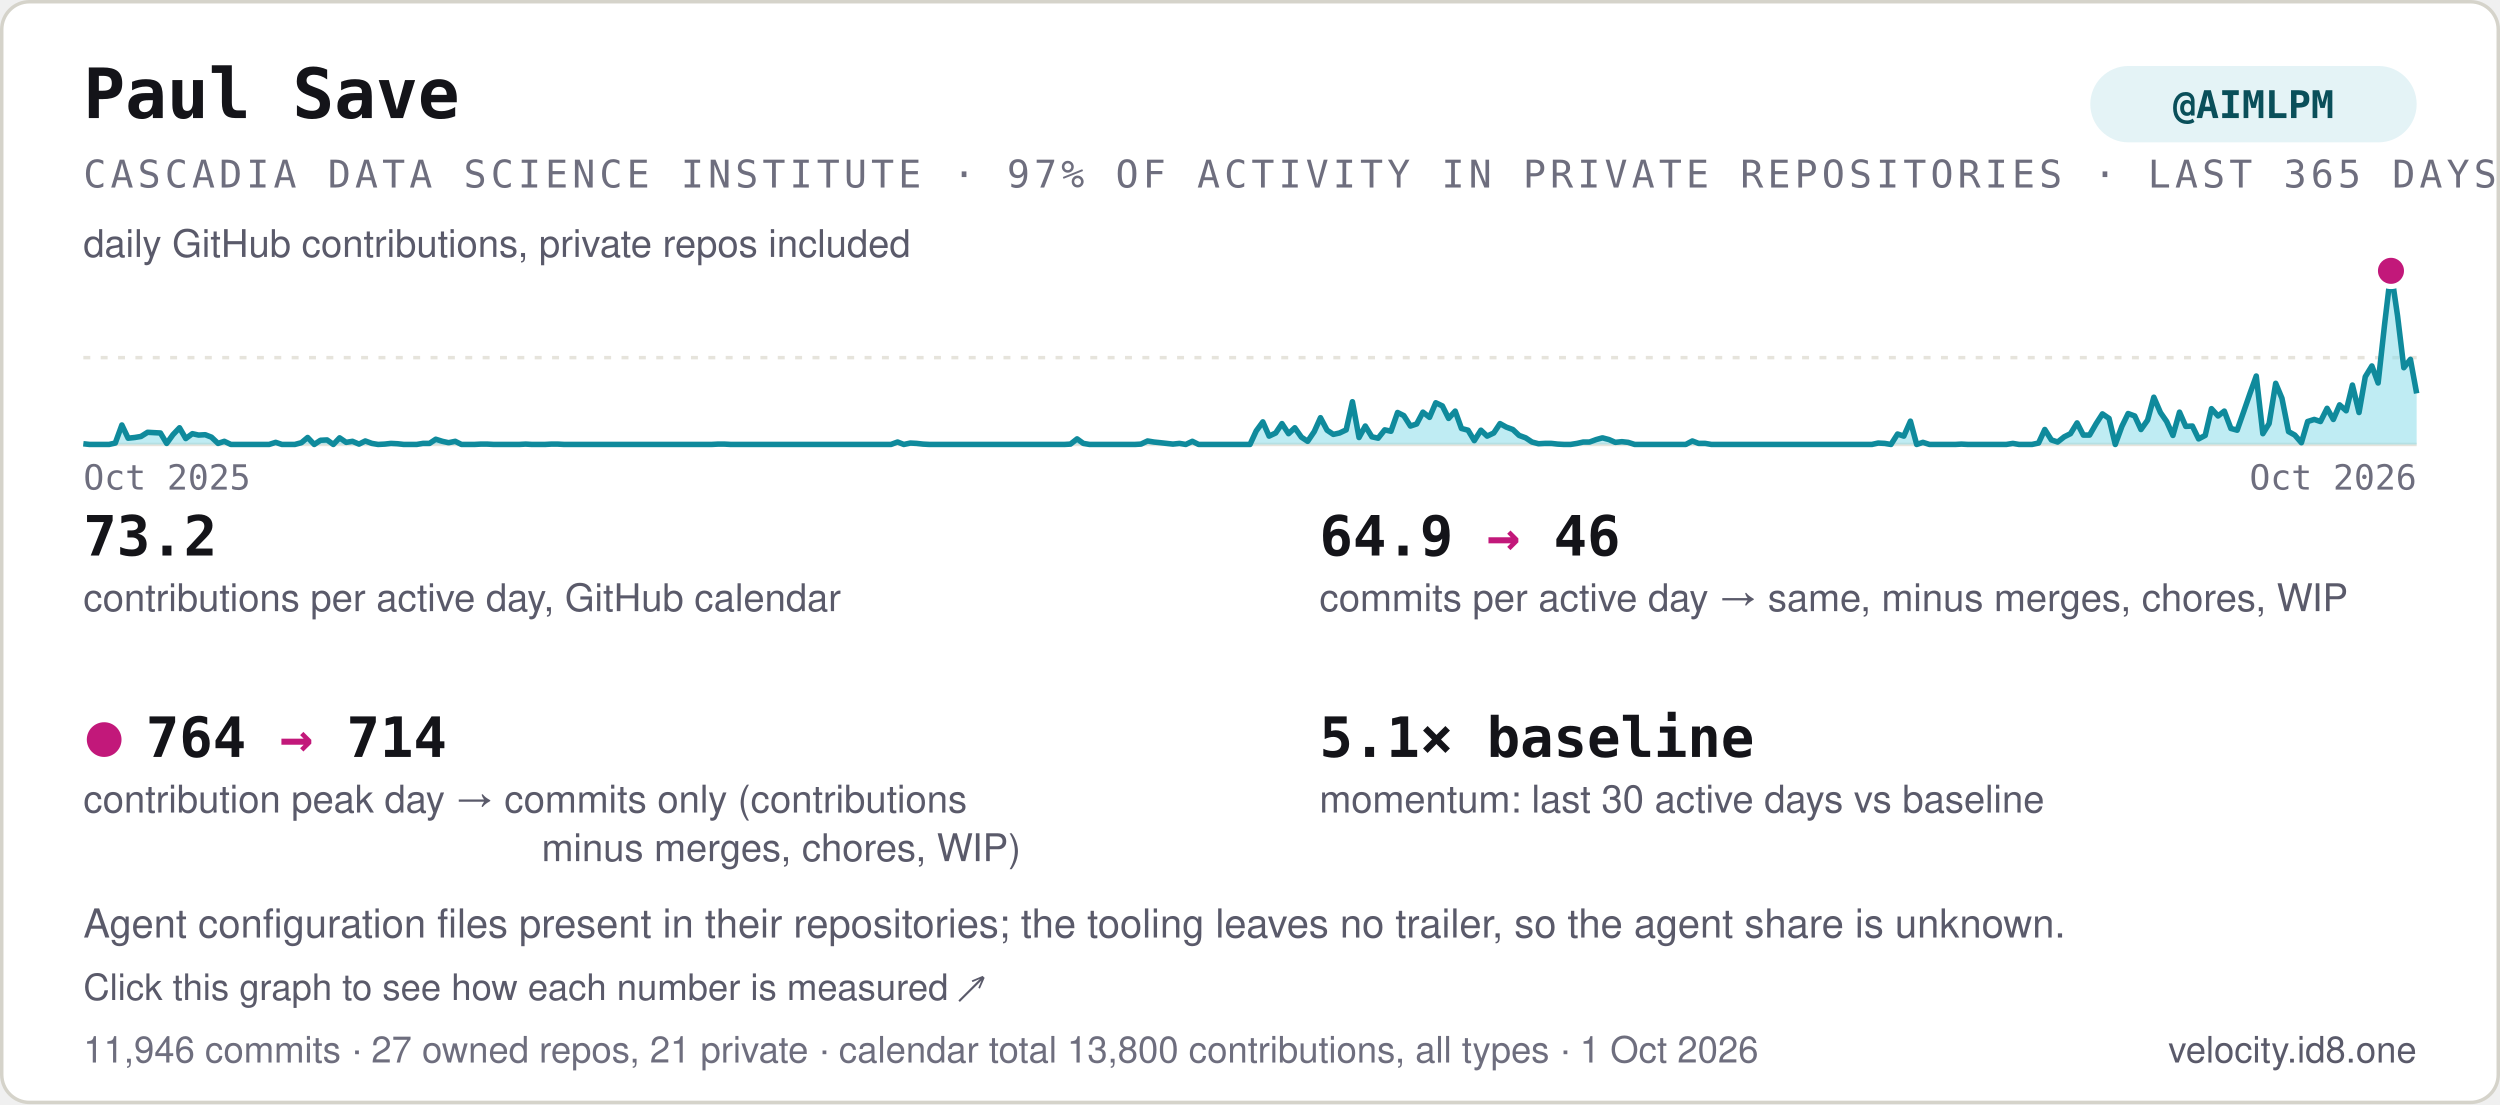
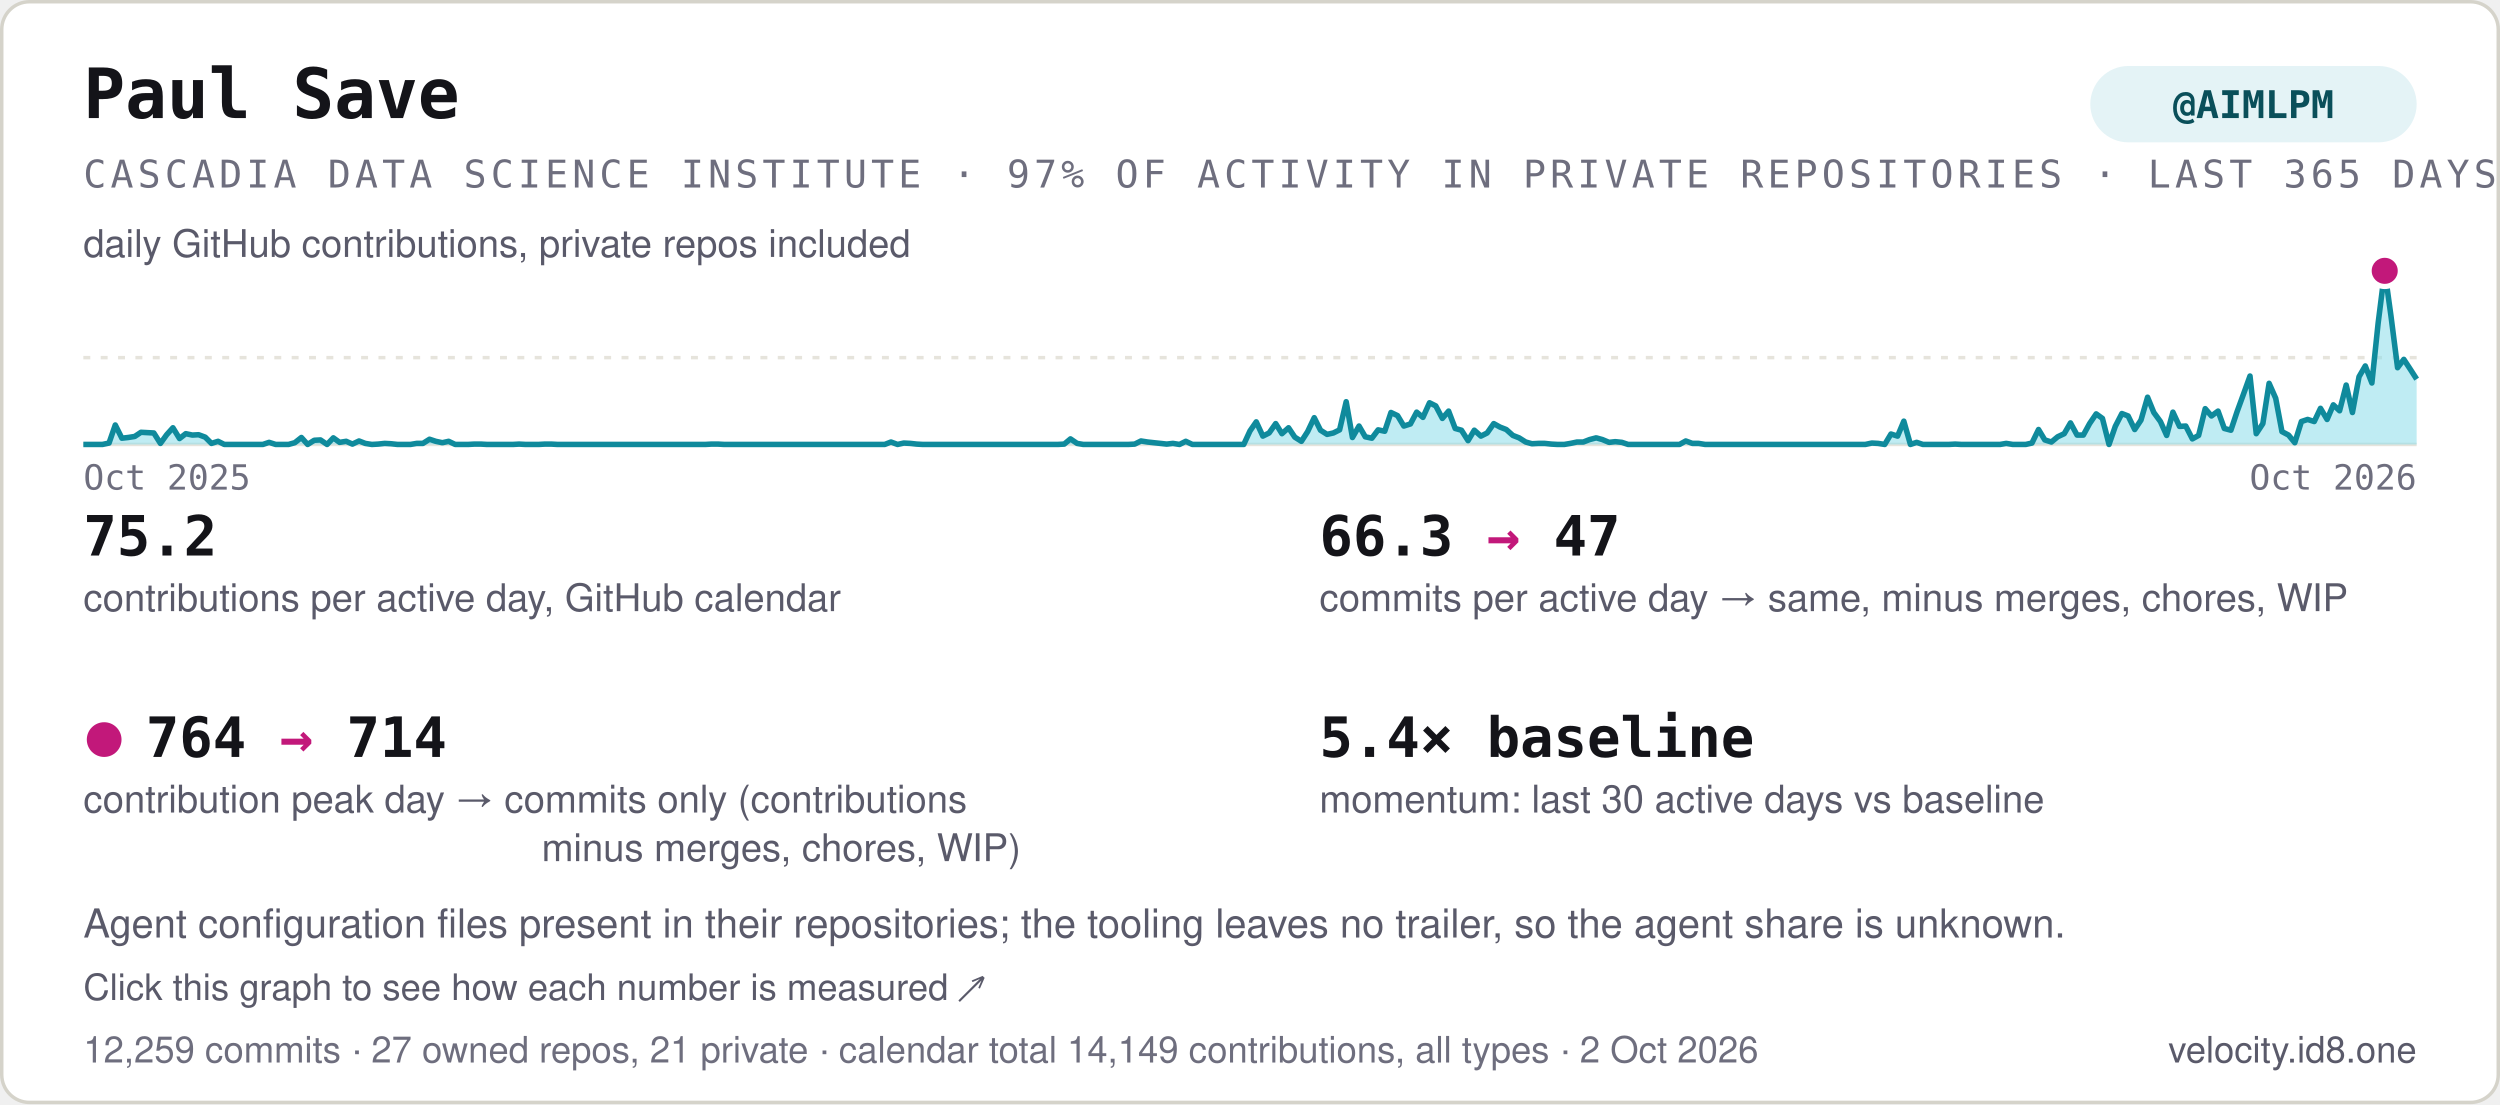
<svg xmlns="http://www.w3.org/2000/svg" width="720" height="318" viewBox="0 0 720 318" role="img" aria-label="Paul Save: Velocity Graph">
  <rect x="0.5" y="0.5" width="719" height="317" rx="8" fill="#FFFFFF" stroke="#D5D3CA" />
  <text x="24" y="34" font-family="Departure Mono, JetBrains Mono, ui-monospace, Menlo, monospace" font-size="20" font-weight="700" fill="#141419">Paul Save</text>
  <text x="24" y="54" font-family="Departure Mono, JetBrains Mono, ui-monospace, Menlo, monospace" font-size="11" letter-spacing="1.2" fill="#6E6E7E">CASCADIA DATA SCIENCE INSTITUTE · 97% OF ACTIVITY IN PRIVATE REPOSITORIES · LAST 365 DAYS</text>
  <rect x="602" y="19" width="94" height="22" rx="11" fill="#E4F3F6" />
  <text x="649" y="34" text-anchor="middle" font-family="Departure Mono, JetBrains Mono, ui-monospace, Menlo, monospace" font-size="11" font-weight="600" fill="#0A4F5A">@AIMLPM</text>
  <line x1="24" x2="696" y1="128" y2="128" stroke="#E6E4DC" />
  <line x1="24" x2="696" y1="103.0" y2="103.0" stroke="#E6E4DC" stroke-dasharray="2 3" />
-   <path d="M24.0,127.8 L25.8,128.0 L27.7,128.0 L29.5,128.0 L31.4,128.0 L33.2,127.6 L35.1,122.4 L36.9,126.2 L38.8,126.0 L40.6,125.7 L42.5,124.5 L44.3,124.6 L46.2,124.7 L48.0,127.7 L49.8,125.2 L51.7,123.2 L53.5,126.3 L55.4,124.9 L57.2,125.3 L59.1,125.2 L60.9,125.9 L62.8,127.7 L64.6,127.1 L66.5,128.0 L68.3,128.0 L70.2,128.0 L72.0,128.0 L73.8,128.0 L75.7,128.0 L77.5,128.0 L79.4,127.4 L81.2,128.0 L83.1,128.0 L84.9,128.0 L86.8,127.5 L88.6,126.0 L90.5,128.0 L92.3,126.8 L94.2,126.7 L96.0,128.0 L97.8,126.1 L99.7,127.4 L101.5,127.1 L103.4,127.9 L105.2,127.0 L107.1,127.7 L108.9,128.0 L110.8,127.9 L112.6,127.7 L114.5,127.8 L116.3,128.0 L118.2,128.0 L120.0,128.0 L121.8,127.7 L123.7,127.7 L125.5,126.5 L127.4,127.1 L129.2,127.5 L131.1,127.1 L132.9,128.0 L134.8,128.0 L136.6,128.0 L138.5,127.9 L140.3,127.9 L142.2,128.0 L144.0,128.0 L145.8,128.0 L147.7,128.0 L149.5,128.0 L151.4,127.9 L153.2,128.0 L155.1,128.0 L156.9,128.0 L158.8,127.9 L160.6,127.9 L162.5,128.0 L164.3,128.0 L166.2,128.0 L168.0,128.0 L169.8,128.0 L171.7,128.0 L173.5,128.0 L175.4,128.0 L177.2,128.0 L179.1,128.0 L180.9,128.0 L182.8,128.0 L184.6,128.0 L186.5,128.0 L188.3,128.0 L190.2,128.0 L192.0,128.0 L193.8,128.0 L195.7,128.0 L197.5,128.0 L199.4,128.0 L201.2,128.0 L203.1,128.0 L204.9,128.0 L206.8,127.9 L208.6,127.9 L210.5,128.0 L212.3,128.0 L214.2,128.0 L216.0,128.0 L217.8,128.0 L219.7,128.0 L221.5,128.0 L223.4,128.0 L225.2,128.0 L227.1,128.0 L228.9,128.0 L230.8,128.0 L232.6,128.0 L234.5,128.0 L236.3,128.0 L238.2,128.0 L240.0,128.0 L241.8,128.0 L243.7,128.0 L245.5,128.0 L247.4,128.0 L249.2,128.0 L251.1,128.0 L252.9,128.0 L254.8,128.0 L256.6,128.0 L258.5,127.3 L260.3,128.0 L262.2,127.6 L264.0,127.7 L265.8,127.9 L267.7,128.0 L269.5,128.0 L271.4,128.0 L273.2,128.0 L275.1,128.0 L276.9,128.0 L278.8,128.0 L280.6,128.0 L282.5,128.0 L284.3,128.0 L286.2,128.0 L288.0,128.0 L289.8,128.0 L291.7,128.0 L293.5,128.0 L295.4,128.0 L297.2,128.0 L299.1,128.0 L300.9,128.0 L302.8,128.0 L304.6,128.0 L306.5,128.0 L308.3,127.9 L310.2,126.4 L312.0,127.7 L313.8,128.0 L315.7,128.0 L317.5,128.0 L319.4,128.0 L321.2,128.0 L323.1,128.0 L324.9,128.0 L326.8,128.0 L328.6,127.9 L330.5,127.0 L332.3,127.3 L334.2,127.5 L336.0,127.7 L337.8,127.9 L339.7,127.7 L341.5,128.0 L343.4,127.1 L345.2,128.0 L347.1,128.0 L348.9,128.0 L350.8,128.0 L352.6,128.0 L354.5,128.0 L356.3,128.0 L358.2,128.0 L360.0,128.0 L361.8,124.1 L363.7,121.5 L365.5,125.6 L367.4,124.7 L369.2,122.0 L371.1,124.9 L372.9,123.2 L374.8,125.9 L376.6,127.1 L378.5,124.3 L380.3,120.3 L382.2,123.9 L384.0,125.1 L385.8,124.7 L387.7,123.8 L389.5,115.7 L391.4,126.0 L393.2,122.7 L395.1,125.8 L396.9,126.2 L398.8,123.8 L400.6,124.2 L402.5,118.8 L404.3,119.7 L406.2,122.7 L408.0,122.1 L409.8,118.7 L411.7,120.2 L413.5,116.0 L415.4,116.9 L417.2,120.5 L419.1,118.4 L420.9,123.4 L422.8,123.9 L424.6,126.9 L426.5,123.9 L428.3,125.6 L430.2,124.7 L432.0,122.0 L433.8,123.0 L435.7,123.7 L437.5,125.4 L439.4,126.1 L441.2,127.3 L443.1,127.8 L444.9,127.7 L446.8,127.7 L448.6,127.9 L450.5,128.0 L452.3,128.0 L454.2,127.7 L456.0,127.3 L457.8,127.3 L459.7,126.6 L461.5,126.1 L463.4,126.6 L465.2,127.4 L467.1,127.2 L468.9,127.4 L470.8,128.0 L472.6,128.0 L474.5,128.0 L476.3,128.0 L478.2,128.0 L480.0,128.0 L481.8,128.0 L483.7,128.0 L485.5,128.0 L487.4,127.0 L489.2,127.7 L491.1,127.7 L492.9,128.0 L494.8,128.0 L496.6,128.0 L498.5,128.0 L500.3,128.0 L502.2,128.0 L504.0,128.0 L505.8,128.0 L507.7,128.0 L509.5,128.0 L511.4,128.0 L513.2,128.0 L515.1,128.0 L516.9,128.0 L518.8,128.0 L520.6,128.0 L522.5,128.0 L524.3,128.0 L526.2,128.0 L528.0,128.0 L529.8,128.0 L531.7,128.0 L533.5,128.0 L535.4,128.0 L537.2,128.0 L539.1,128.0 L540.9,127.6 L542.8,127.7 L544.6,128.0 L546.5,125.0 L548.3,125.6 L550.2,121.3 L552.0,128.0 L553.8,127.4 L555.7,128.0 L557.5,128.0 L559.4,128.0 L561.2,128.0 L563.1,128.0 L564.9,127.9 L566.8,128.0 L568.6,128.0 L570.5,128.0 L572.3,128.0 L574.2,128.0 L576.0,128.0 L577.8,128.0 L579.7,127.7 L581.5,128.0 L583.4,128.0 L585.2,128.0 L587.1,127.6 L588.9,123.7 L590.8,126.7 L592.6,127.3 L594.5,125.8 L596.3,124.9 L598.2,121.8 L600.0,125.3 L601.8,125.3 L603.7,122.0 L605.5,119.2 L607.4,120.5 L609.2,128.0 L611.1,122.8 L612.9,119.1 L614.8,119.8 L616.6,123.7 L618.5,121.0 L620.3,114.4 L622.2,118.8 L624.0,121.4 L625.8,125.4 L627.7,118.7 L629.5,122.8 L631.4,122.7 L633.2,126.4 L635.1,125.4 L636.9,117.7 L638.8,119.8 L640.6,118.4 L642.5,123.4 L644.3,123.9 L646.2,118.5 L648.0,113.3 L649.8,108.3 L651.7,124.9 L653.5,122.0 L655.4,110.4 L657.2,114.7 L659.1,124.3 L660.9,125.3 L662.8,127.5 L664.6,121.4 L666.5,120.8 L668.3,121.4 L670.2,117.6 L672.0,120.8 L673.8,116.6 L675.7,118.3 L677.5,110.9 L679.4,118.8 L681.2,108.5 L683.1,105.4 L684.9,110.3 L686.8,93.1 L688.6,78.0 L690.5,91.0 L692.3,105.9 L694.2,103.5 L696.0,113.3 L696.0,128 L24,128 Z" fill="#8ADCE8" fill-opacity="0.55" />
-   <path d="M24.0,127.8 L25.8,128.0 L27.7,128.0 L29.5,128.0 L31.4,128.0 L33.2,127.6 L35.1,122.4 L36.9,126.2 L38.8,126.0 L40.6,125.7 L42.5,124.5 L44.3,124.6 L46.2,124.7 L48.0,127.7 L49.8,125.2 L51.7,123.2 L53.5,126.3 L55.4,124.9 L57.2,125.3 L59.1,125.2 L60.9,125.9 L62.8,127.7 L64.6,127.1 L66.5,128.0 L68.3,128.0 L70.2,128.0 L72.0,128.0 L73.8,128.0 L75.7,128.0 L77.5,128.0 L79.4,127.4 L81.2,128.0 L83.1,128.0 L84.9,128.0 L86.8,127.5 L88.6,126.0 L90.5,128.0 L92.3,126.8 L94.2,126.7 L96.0,128.0 L97.8,126.1 L99.7,127.4 L101.5,127.1 L103.4,127.9 L105.2,127.0 L107.1,127.7 L108.9,128.0 L110.8,127.9 L112.6,127.7 L114.5,127.8 L116.3,128.0 L118.2,128.0 L120.0,128.0 L121.8,127.7 L123.7,127.7 L125.5,126.5 L127.4,127.1 L129.2,127.5 L131.1,127.1 L132.9,128.0 L134.8,128.0 L136.6,128.0 L138.5,127.9 L140.3,127.9 L142.2,128.0 L144.0,128.0 L145.8,128.0 L147.7,128.0 L149.5,128.0 L151.4,127.9 L153.2,128.0 L155.1,128.0 L156.9,128.0 L158.8,127.9 L160.6,127.9 L162.5,128.0 L164.3,128.0 L166.2,128.0 L168.0,128.0 L169.8,128.0 L171.7,128.0 L173.5,128.0 L175.4,128.0 L177.2,128.0 L179.1,128.0 L180.9,128.0 L182.8,128.0 L184.6,128.0 L186.5,128.0 L188.3,128.0 L190.2,128.0 L192.0,128.0 L193.8,128.0 L195.7,128.0 L197.5,128.0 L199.4,128.0 L201.2,128.0 L203.1,128.0 L204.9,128.0 L206.8,127.9 L208.6,127.9 L210.5,128.0 L212.3,128.0 L214.2,128.0 L216.0,128.0 L217.8,128.0 L219.7,128.0 L221.5,128.0 L223.4,128.0 L225.2,128.0 L227.1,128.0 L228.9,128.0 L230.8,128.0 L232.6,128.0 L234.5,128.0 L236.3,128.0 L238.2,128.0 L240.0,128.0 L241.8,128.0 L243.7,128.0 L245.5,128.0 L247.4,128.0 L249.2,128.0 L251.1,128.0 L252.9,128.0 L254.8,128.0 L256.6,128.0 L258.5,127.3 L260.3,128.0 L262.2,127.6 L264.0,127.7 L265.8,127.9 L267.7,128.0 L269.5,128.0 L271.4,128.0 L273.2,128.0 L275.1,128.0 L276.9,128.0 L278.8,128.0 L280.6,128.0 L282.5,128.0 L284.3,128.0 L286.2,128.0 L288.0,128.0 L289.8,128.0 L291.7,128.0 L293.5,128.0 L295.4,128.0 L297.2,128.0 L299.1,128.0 L300.9,128.0 L302.8,128.0 L304.6,128.0 L306.5,128.0 L308.3,127.9 L310.2,126.4 L312.0,127.7 L313.8,128.0 L315.7,128.0 L317.5,128.0 L319.4,128.0 L321.2,128.0 L323.1,128.0 L324.9,128.0 L326.8,128.0 L328.6,127.9 L330.5,127.0 L332.3,127.3 L334.2,127.5 L336.0,127.7 L337.8,127.9 L339.7,127.7 L341.5,128.0 L343.4,127.1 L345.2,128.0 L347.1,128.0 L348.9,128.0 L350.8,128.0 L352.6,128.0 L354.5,128.0 L356.3,128.0 L358.2,128.0 L360.0,128.0 L361.8,124.1 L363.7,121.5 L365.5,125.6 L367.4,124.7 L369.2,122.0 L371.1,124.9 L372.9,123.2 L374.8,125.9 L376.6,127.1 L378.5,124.3 L380.3,120.3 L382.2,123.9 L384.0,125.1 L385.8,124.7 L387.7,123.8 L389.5,115.7 L391.4,126.0 L393.2,122.7 L395.1,125.8 L396.9,126.2 L398.8,123.8 L400.6,124.2 L402.5,118.8 L404.3,119.7 L406.2,122.7 L408.0,122.1 L409.8,118.7 L411.7,120.2 L413.5,116.0 L415.4,116.9 L417.2,120.5 L419.1,118.4 L420.9,123.4 L422.8,123.9 L424.6,126.9 L426.5,123.9 L428.3,125.6 L430.2,124.7 L432.0,122.0 L433.8,123.0 L435.7,123.7 L437.5,125.4 L439.4,126.1 L441.2,127.3 L443.1,127.8 L444.9,127.7 L446.8,127.7 L448.6,127.9 L450.5,128.0 L452.3,128.0 L454.2,127.7 L456.0,127.3 L457.8,127.3 L459.7,126.6 L461.5,126.1 L463.4,126.6 L465.2,127.4 L467.1,127.2 L468.9,127.4 L470.8,128.0 L472.6,128.0 L474.5,128.0 L476.3,128.0 L478.2,128.0 L480.0,128.0 L481.8,128.0 L483.7,128.0 L485.5,128.0 L487.4,127.0 L489.2,127.7 L491.1,127.7 L492.9,128.0 L494.8,128.0 L496.6,128.0 L498.5,128.0 L500.3,128.0 L502.2,128.0 L504.0,128.0 L505.8,128.0 L507.7,128.0 L509.5,128.0 L511.4,128.0 L513.2,128.0 L515.1,128.0 L516.9,128.0 L518.8,128.0 L520.6,128.0 L522.5,128.0 L524.3,128.0 L526.2,128.0 L528.0,128.0 L529.8,128.0 L531.7,128.0 L533.5,128.0 L535.4,128.0 L537.2,128.0 L539.1,128.0 L540.9,127.6 L542.8,127.7 L544.6,128.0 L546.5,125.0 L548.3,125.6 L550.2,121.3 L552.0,128.0 L553.8,127.4 L555.7,128.0 L557.5,128.0 L559.4,128.0 L561.2,128.0 L563.1,128.0 L564.9,127.9 L566.8,128.0 L568.6,128.0 L570.5,128.0 L572.3,128.0 L574.2,128.0 L576.0,128.0 L577.8,128.0 L579.7,127.7 L581.5,128.0 L583.4,128.0 L585.2,128.0 L587.1,127.6 L588.9,123.7 L590.8,126.7 L592.6,127.3 L594.5,125.8 L596.3,124.9 L598.2,121.8 L600.0,125.3 L601.8,125.3 L603.7,122.0 L605.5,119.2 L607.4,120.5 L609.2,128.0 L611.1,122.8 L612.9,119.1 L614.8,119.8 L616.6,123.7 L618.5,121.0 L620.3,114.4 L622.2,118.8 L624.0,121.4 L625.8,125.4 L627.7,118.7 L629.5,122.8 L631.4,122.7 L633.2,126.4 L635.1,125.4 L636.9,117.7 L638.8,119.8 L640.6,118.4 L642.5,123.4 L644.3,123.9 L646.2,118.5 L648.0,113.3 L649.8,108.3 L651.7,124.9 L653.5,122.0 L655.4,110.4 L657.2,114.7 L659.1,124.3 L660.9,125.3 L662.8,127.5 L664.6,121.4 L666.5,120.8 L668.3,121.4 L670.2,117.6 L672.0,120.8 L673.8,116.6 L675.7,118.3 L677.5,110.9 L679.4,118.8 L681.2,108.5 L683.1,105.4 L684.9,110.3 L686.8,93.1 L688.6,78.0 L690.5,91.0 L692.3,105.9 L694.2,103.5 L696.0,113.3" fill="none" stroke="#0F8A9C" stroke-width="1.6" stroke-linejoin="round" />
-   <circle cx="688.6" cy="78.0" r="4.5" fill="#C2187A" stroke="#FFFFFF" stroke-width="1.5" />
+   <path d="M24.0,128.0 L25.8,128.0 L27.7,128.0 L29.5,128.0 L31.4,127.6 L33.2,122.4 L35.1,126.2 L36.9,126.0 L38.8,125.7 L40.6,124.5 L42.5,124.6 L44.3,124.7 L46.2,127.7 L48.0,125.2 L49.8,123.2 L51.7,126.3 L53.5,124.9 L55.4,125.3 L57.2,125.2 L59.1,125.9 L60.9,127.7 L62.8,127.1 L64.6,128.0 L66.5,128.0 L68.3,128.0 L70.2,128.0 L72.0,128.0 L73.8,128.0 L75.7,128.0 L77.5,127.4 L79.4,128.0 L81.2,128.0 L83.1,128.0 L84.9,127.5 L86.8,126.0 L88.6,128.0 L90.5,126.8 L92.3,126.7 L94.2,128.0 L96.0,126.1 L97.8,127.4 L99.7,127.1 L101.5,127.9 L103.4,127.0 L105.2,127.7 L107.1,128.0 L108.9,127.9 L110.8,127.7 L112.6,127.8 L114.5,128.0 L116.3,128.0 L118.2,128.0 L120.0,127.7 L121.8,127.7 L123.7,126.5 L125.5,127.1 L127.4,127.5 L129.2,127.1 L131.1,128.0 L132.9,128.0 L134.8,128.0 L136.6,127.9 L138.5,127.9 L140.3,128.0 L142.2,128.0 L144.0,128.0 L145.8,128.0 L147.7,128.0 L149.5,127.9 L151.4,128.0 L153.2,128.0 L155.1,128.0 L156.9,127.9 L158.8,127.9 L160.6,128.0 L162.5,128.0 L164.3,128.0 L166.2,128.0 L168.0,128.0 L169.8,128.0 L171.7,128.0 L173.5,128.0 L175.4,128.0 L177.2,128.0 L179.1,128.0 L180.9,128.0 L182.8,128.0 L184.6,128.0 L186.5,128.0 L188.3,128.0 L190.2,128.0 L192.0,128.0 L193.8,128.0 L195.7,128.0 L197.5,128.0 L199.4,128.0 L201.2,128.0 L203.1,128.0 L204.9,127.9 L206.8,127.9 L208.6,128.0 L210.5,128.0 L212.3,128.0 L214.2,128.0 L216.0,128.0 L217.8,128.0 L219.7,128.0 L221.5,128.0 L223.4,128.0 L225.2,128.0 L227.1,128.0 L228.9,128.0 L230.8,128.0 L232.6,128.0 L234.5,128.0 L236.3,128.0 L238.2,128.0 L240.0,128.0 L241.8,128.0 L243.7,128.0 L245.5,128.0 L247.4,128.0 L249.2,128.0 L251.1,128.0 L252.9,128.0 L254.8,128.0 L256.6,127.3 L258.5,128.0 L260.3,127.6 L262.2,127.7 L264.0,127.9 L265.8,128.0 L267.7,128.0 L269.5,128.0 L271.4,128.0 L273.2,128.0 L275.1,128.0 L276.9,128.0 L278.8,128.0 L280.6,128.0 L282.5,128.0 L284.3,128.0 L286.2,128.0 L288.0,128.0 L289.8,128.0 L291.7,128.0 L293.5,128.0 L295.4,128.0 L297.2,128.0 L299.1,128.0 L300.9,128.0 L302.8,128.0 L304.6,128.0 L306.5,127.9 L308.3,126.4 L310.2,127.7 L312.0,128.0 L313.8,128.0 L315.7,128.0 L317.5,128.0 L319.4,128.0 L321.2,128.0 L323.1,128.0 L324.9,128.0 L326.8,127.9 L328.6,127.0 L330.5,127.3 L332.3,127.5 L334.2,127.7 L336.0,127.9 L337.8,127.7 L339.7,128.0 L341.5,127.1 L343.4,128.0 L345.2,128.0 L347.1,128.0 L348.9,128.0 L350.8,128.0 L352.6,128.0 L354.5,128.0 L356.3,128.0 L358.2,128.0 L360.0,124.1 L361.8,121.5 L363.7,125.6 L365.5,124.7 L367.4,122.0 L369.2,124.9 L371.1,123.2 L372.9,125.9 L374.8,127.1 L376.6,124.3 L378.5,120.3 L380.3,123.9 L382.2,125.1 L384.0,124.7 L385.8,123.8 L387.7,115.7 L389.5,126.0 L391.4,122.7 L393.2,125.8 L395.1,126.2 L396.9,123.8 L398.8,124.2 L400.6,118.8 L402.5,119.7 L404.3,122.7 L406.2,122.1 L408.0,118.7 L409.8,120.2 L411.7,116.0 L413.5,116.9 L415.4,120.5 L417.2,118.4 L419.1,123.4 L420.9,123.9 L422.8,126.9 L424.6,123.9 L426.5,125.6 L428.3,124.7 L430.2,122.0 L432.0,123.0 L433.8,123.7 L435.7,125.4 L437.5,126.1 L439.4,127.3 L441.2,127.8 L443.1,127.7 L444.9,127.7 L446.8,127.9 L448.6,128.0 L450.5,128.0 L452.3,127.7 L454.2,127.3 L456.0,127.3 L457.8,126.6 L459.7,126.1 L461.5,126.6 L463.4,127.4 L465.2,127.2 L467.1,127.4 L468.9,128.0 L470.8,128.0 L472.6,128.0 L474.5,128.0 L476.3,128.0 L478.2,128.0 L480.0,128.0 L481.8,128.0 L483.7,128.0 L485.5,127.0 L487.4,127.7 L489.2,127.7 L491.1,128.0 L492.9,128.0 L494.8,128.0 L496.6,128.0 L498.5,128.0 L500.3,128.0 L502.2,128.0 L504.0,128.0 L505.8,128.0 L507.7,128.0 L509.5,128.0 L511.4,128.0 L513.2,128.0 L515.1,128.0 L516.9,128.0 L518.8,128.0 L520.6,128.0 L522.5,128.0 L524.3,128.0 L526.2,128.0 L528.0,128.0 L529.8,128.0 L531.7,128.0 L533.5,128.0 L535.4,128.0 L537.2,128.0 L539.1,127.6 L540.9,127.7 L542.8,128.0 L544.6,125.0 L546.5,125.6 L548.3,121.3 L550.2,128.0 L552.0,127.4 L553.8,128.0 L555.7,128.0 L557.5,128.0 L559.4,128.0 L561.2,128.0 L563.1,127.9 L564.9,128.0 L566.8,128.0 L568.6,128.0 L570.5,128.0 L572.3,128.0 L574.2,128.0 L576.0,128.0 L577.8,127.7 L579.7,128.0 L581.5,128.0 L583.4,128.0 L585.2,127.6 L587.1,123.7 L588.9,126.7 L590.8,127.3 L592.6,125.8 L594.5,124.9 L596.3,121.8 L598.2,125.3 L600.0,125.3 L601.8,122.0 L603.7,119.2 L605.5,120.5 L607.4,128.0 L609.2,122.8 L611.1,119.1 L612.9,119.8 L614.8,123.7 L616.6,121.0 L618.5,114.4 L620.3,118.8 L622.2,121.4 L624.0,125.4 L625.8,118.7 L627.7,122.8 L629.5,122.7 L631.4,126.4 L633.2,125.4 L635.1,117.7 L636.9,119.8 L638.8,118.4 L640.6,123.4 L642.5,123.9 L644.3,118.5 L646.2,113.3 L648.0,108.3 L649.8,124.9 L651.7,122.0 L653.5,110.4 L655.4,114.7 L657.2,124.3 L659.1,125.3 L660.9,127.5 L662.8,121.4 L664.6,120.8 L666.5,121.4 L668.3,117.6 L670.2,120.8 L672.0,116.6 L673.8,118.3 L675.7,110.9 L677.5,118.8 L679.4,108.5 L681.2,105.4 L683.1,110.3 L684.9,93.1 L686.8,78.0 L688.6,91.0 L690.5,105.9 L692.3,103.5 L694.2,106.4 L696.0,109.2 L696.0,128 L24,128 Z" fill="#8ADCE8" fill-opacity="0.55" />
+   <path d="M24.0,128.0 L25.8,128.0 L27.7,128.0 L29.5,128.0 L31.4,127.6 L33.2,122.4 L35.1,126.2 L36.9,126.0 L38.8,125.7 L40.6,124.5 L42.5,124.6 L44.3,124.7 L46.2,127.7 L48.0,125.2 L49.8,123.2 L51.7,126.3 L53.5,124.9 L55.4,125.3 L57.2,125.2 L59.1,125.9 L60.9,127.7 L62.8,127.1 L64.6,128.0 L66.5,128.0 L68.3,128.0 L70.2,128.0 L72.0,128.0 L73.8,128.0 L75.7,128.0 L77.5,127.4 L79.4,128.0 L81.2,128.0 L83.1,128.0 L84.9,127.5 L86.8,126.0 L88.6,128.0 L90.5,126.8 L92.3,126.7 L94.2,128.0 L96.0,126.1 L97.8,127.4 L99.7,127.1 L101.5,127.9 L103.4,127.0 L105.2,127.7 L107.1,128.0 L108.9,127.9 L110.8,127.7 L112.6,127.8 L114.5,128.0 L116.3,128.0 L118.2,128.0 L120.0,127.7 L121.8,127.7 L123.7,126.5 L125.5,127.1 L127.4,127.5 L129.2,127.1 L131.1,128.0 L132.9,128.0 L134.8,128.0 L136.6,127.9 L138.5,127.9 L140.3,128.0 L142.2,128.0 L144.0,128.0 L145.8,128.0 L147.7,128.0 L149.5,127.9 L151.4,128.0 L153.2,128.0 L155.1,128.0 L156.9,127.9 L158.8,127.9 L160.6,128.0 L162.5,128.0 L164.3,128.0 L166.2,128.0 L168.0,128.0 L169.8,128.0 L171.7,128.0 L173.5,128.0 L175.4,128.0 L177.2,128.0 L179.1,128.0 L180.9,128.0 L182.8,128.0 L184.6,128.0 L186.5,128.0 L188.3,128.0 L190.2,128.0 L192.0,128.0 L193.8,128.0 L195.7,128.0 L197.5,128.0 L199.4,128.0 L201.2,128.0 L203.1,128.0 L204.9,127.9 L206.8,127.9 L208.6,128.0 L210.5,128.0 L212.3,128.0 L214.2,128.0 L216.0,128.0 L217.8,128.0 L219.7,128.0 L221.5,128.0 L223.4,128.0 L225.2,128.0 L227.1,128.0 L228.9,128.0 L230.8,128.0 L232.6,128.0 L234.5,128.0 L236.3,128.0 L238.2,128.0 L240.0,128.0 L241.8,128.0 L243.7,128.0 L245.5,128.0 L247.4,128.0 L249.2,128.0 L251.1,128.0 L252.9,128.0 L254.8,128.0 L256.6,127.3 L258.5,128.0 L260.3,127.6 L262.2,127.7 L264.0,127.9 L265.8,128.0 L267.7,128.0 L269.5,128.0 L271.4,128.0 L273.2,128.0 L275.1,128.0 L276.9,128.0 L278.8,128.0 L280.6,128.0 L282.5,128.0 L284.3,128.0 L286.2,128.0 L288.0,128.0 L289.8,128.0 L291.7,128.0 L293.5,128.0 L295.4,128.0 L297.2,128.0 L299.1,128.0 L300.9,128.0 L302.8,128.0 L304.6,128.0 L306.5,127.9 L308.3,126.4 L310.2,127.7 L312.0,128.0 L313.8,128.0 L315.7,128.0 L317.5,128.0 L319.4,128.0 L321.2,128.0 L323.1,128.0 L324.9,128.0 L326.8,127.9 L328.6,127.0 L330.5,127.3 L332.3,127.5 L334.2,127.7 L336.0,127.9 L337.8,127.7 L339.7,128.0 L341.5,127.1 L343.4,128.0 L345.2,128.0 L347.1,128.0 L348.9,128.0 L350.8,128.0 L352.6,128.0 L354.5,128.0 L356.3,128.0 L358.2,128.0 L360.0,124.1 L361.8,121.5 L363.7,125.6 L365.5,124.7 L367.4,122.0 L369.2,124.9 L371.1,123.2 L372.9,125.9 L374.8,127.1 L376.6,124.3 L378.5,120.3 L380.3,123.9 L382.2,125.1 L384.0,124.7 L385.8,123.8 L387.7,115.7 L389.5,126.0 L391.4,122.7 L393.2,125.8 L395.1,126.2 L396.9,123.8 L398.8,124.2 L400.6,118.8 L402.5,119.7 L404.3,122.7 L406.2,122.1 L408.0,118.7 L409.8,120.2 L411.7,116.0 L413.5,116.9 L415.4,120.5 L417.2,118.4 L419.1,123.4 L420.9,123.9 L422.8,126.9 L424.6,123.9 L426.5,125.6 L428.3,124.7 L430.2,122.0 L432.0,123.0 L433.8,123.7 L435.7,125.4 L437.5,126.1 L439.4,127.3 L441.2,127.8 L443.1,127.7 L444.9,127.7 L446.8,127.9 L448.6,128.0 L450.5,128.0 L452.3,127.7 L454.2,127.3 L456.0,127.3 L457.8,126.6 L459.7,126.1 L461.5,126.6 L463.4,127.4 L465.2,127.2 L467.1,127.4 L468.9,128.0 L470.8,128.0 L472.6,128.0 L474.5,128.0 L476.3,128.0 L478.2,128.0 L480.0,128.0 L481.8,128.0 L483.7,128.0 L485.5,127.0 L487.4,127.7 L489.2,127.7 L491.1,128.0 L492.9,128.0 L494.8,128.0 L496.6,128.0 L498.5,128.0 L500.3,128.0 L502.2,128.0 L504.0,128.0 L505.8,128.0 L507.7,128.0 L509.5,128.0 L511.4,128.0 L513.2,128.0 L515.1,128.0 L516.9,128.0 L518.8,128.0 L520.6,128.0 L522.5,128.0 L524.3,128.0 L526.2,128.0 L528.0,128.0 L529.8,128.0 L531.7,128.0 L533.5,128.0 L535.4,128.0 L537.2,128.0 L539.1,127.6 L540.9,127.7 L542.8,128.0 L544.6,125.0 L546.5,125.6 L548.3,121.3 L550.2,128.0 L552.0,127.4 L553.8,128.0 L555.7,128.0 L557.5,128.0 L559.4,128.0 L561.2,128.0 L563.1,127.9 L564.9,128.0 L566.8,128.0 L568.6,128.0 L570.5,128.0 L572.3,128.0 L574.2,128.0 L576.0,128.0 L577.8,127.7 L579.7,128.0 L581.5,128.0 L583.4,128.0 L585.2,127.6 L587.1,123.7 L588.9,126.7 L590.8,127.3 L592.6,125.8 L594.5,124.9 L596.3,121.8 L598.2,125.3 L600.0,125.3 L601.8,122.0 L603.7,119.2 L605.5,120.5 L607.4,128.0 L609.2,122.8 L611.1,119.1 L612.9,119.8 L614.8,123.7 L616.6,121.0 L618.5,114.4 L620.3,118.8 L622.2,121.4 L624.0,125.4 L625.8,118.7 L627.7,122.8 L629.5,122.7 L631.4,126.4 L633.2,125.4 L635.1,117.7 L636.9,119.8 L638.8,118.4 L640.6,123.4 L642.5,123.9 L644.3,118.5 L646.2,113.3 L648.0,108.3 L649.8,124.9 L651.7,122.0 L653.5,110.4 L655.4,114.7 L657.2,124.3 L659.1,125.3 L660.9,127.5 L662.8,121.4 L664.6,120.8 L666.5,121.4 L668.3,117.6 L670.2,120.8 L672.0,116.6 L673.8,118.3 L675.7,110.9 L677.5,118.8 L679.4,108.5 L681.2,105.4 L683.1,110.3 L684.9,93.1 L686.8,78.0 L688.6,91.0 L690.5,105.9 L692.3,103.5 L694.2,106.4 L696.0,109.2" fill="none" stroke="#0F8A9C" stroke-width="1.6" stroke-linejoin="round" />
+   <circle cx="686.8" cy="78.0" r="4.5" fill="#C2187A" stroke="#FFFFFF" stroke-width="1.5" />
  <text x="24" y="141" font-family="Departure Mono, JetBrains Mono, ui-monospace, Menlo, monospace" font-size="10" fill="#6E6E7E">Oct 2025</text>
  <text x="696" y="141" text-anchor="end" font-family="Departure Mono, JetBrains Mono, ui-monospace, Menlo, monospace" font-size="10" fill="#6E6E7E">Oct 2026</text>
  <text x="24" y="74" font-family="-apple-system, BlinkMacSystemFont, 'Segoe UI', Helvetica, Arial, sans-serif" font-size="11" fill="#5A5A6A">daily GitHub contributions, private repos included</text>
-   <text x="24" y="160" font-family="Departure Mono, JetBrains Mono, ui-monospace, Menlo, monospace" font-size="16" font-weight="600" fill="#141419">73.2</text>
+   <text x="24" y="160" font-family="Departure Mono, JetBrains Mono, ui-monospace, Menlo, monospace" font-size="16" font-weight="600" fill="#141419">75.2</text>
  <text x="24" y="176" font-family="-apple-system, BlinkMacSystemFont, 'Segoe UI', Helvetica, Arial, sans-serif" font-size="11" fill="#5A5A6A">contributions per active day, GitHub calendar</text>
-   <text x="380" y="160" font-family="Departure Mono, JetBrains Mono, ui-monospace, Menlo, monospace" font-size="16" font-weight="600" fill="#141419">64.9 <tspan fill="#C2187A">→</tspan> 46</text>
+   <text x="380" y="160" font-family="Departure Mono, JetBrains Mono, ui-monospace, Menlo, monospace" font-size="16" font-weight="600" fill="#141419">66.3 <tspan fill="#C2187A">→</tspan> 47</text>
  <text x="380" y="176" font-family="-apple-system, BlinkMacSystemFont, 'Segoe UI', Helvetica, Arial, sans-serif" font-size="11" fill="#5A5A6A">commits per active day → same, minus merges, chores, WIP</text>
  <circle cx="30" cy="213" r="5" fill="#C2187A" />
  <text x="42" y="218" font-family="Departure Mono, JetBrains Mono, ui-monospace, Menlo, monospace" font-size="16" font-weight="600" fill="#141419">764 <tspan fill="#C2187A">→</tspan> 714</text>
  <text x="24" y="234" font-family="-apple-system, BlinkMacSystemFont, 'Segoe UI', Helvetica, Arial, sans-serif" font-size="11" fill="#5A5A6A">contribution peak day → commits only (contributions</text>
  <text x="156" y="248" font-family="-apple-system, BlinkMacSystemFont, 'Segoe UI', Helvetica, Arial, sans-serif" font-size="11" fill="#5A5A6A">minus merges, chores, WIP)</text>
-   <text x="380" y="218" font-family="Departure Mono, JetBrains Mono, ui-monospace, Menlo, monospace" font-size="16" font-weight="600" fill="#141419">5.1× baseline</text>
+   <text x="380" y="218" font-family="Departure Mono, JetBrains Mono, ui-monospace, Menlo, monospace" font-size="16" font-weight="600" fill="#141419">5.4× baseline</text>
  <text x="380" y="234" font-family="-apple-system, BlinkMacSystemFont, 'Segoe UI', Helvetica, Arial, sans-serif" font-size="11" fill="#5A5A6A">momentum: last 30 active days vs baseline</text>
  <text x="24" y="270" font-family="-apple-system, BlinkMacSystemFont, 'Segoe UI', Helvetica, Arial, sans-serif" font-size="11.5" fill="#5A5A6A">Agent configuration files present in their repositories; the tooling leaves no trailer, so the agent share is unknown.</text>
  <text x="24" y="288" font-family="-apple-system, BlinkMacSystemFont, 'Segoe UI', Helvetica, Arial, sans-serif" font-size="10.5" fill="#5A5A6A">Click this graph to see how each number is measured ↗</text>
-   <text x="24" y="306" font-family="-apple-system, BlinkMacSystemFont, 'Segoe UI', Helvetica, Arial, sans-serif" font-size="10.5" fill="#6E6E7E">11,946 commits · 27 owned repos, 21 private · calendar total 13,800 contributions, all types · 1 Oct 2026</text>
+   <text x="24" y="306" font-family="-apple-system, BlinkMacSystemFont, 'Segoe UI', Helvetica, Arial, sans-serif" font-size="10.5" fill="#6E6E7E">12,259 commits · 27 owned repos, 21 private · calendar total 14,149 contributions, all types · 2 Oct 2026</text>
  <text x="696" y="306" text-anchor="end" font-family="-apple-system, BlinkMacSystemFont, 'Segoe UI', Helvetica, Arial, sans-serif" font-size="10.5" fill="#5A5A6A">velocity.id8.one</text>
</svg>
